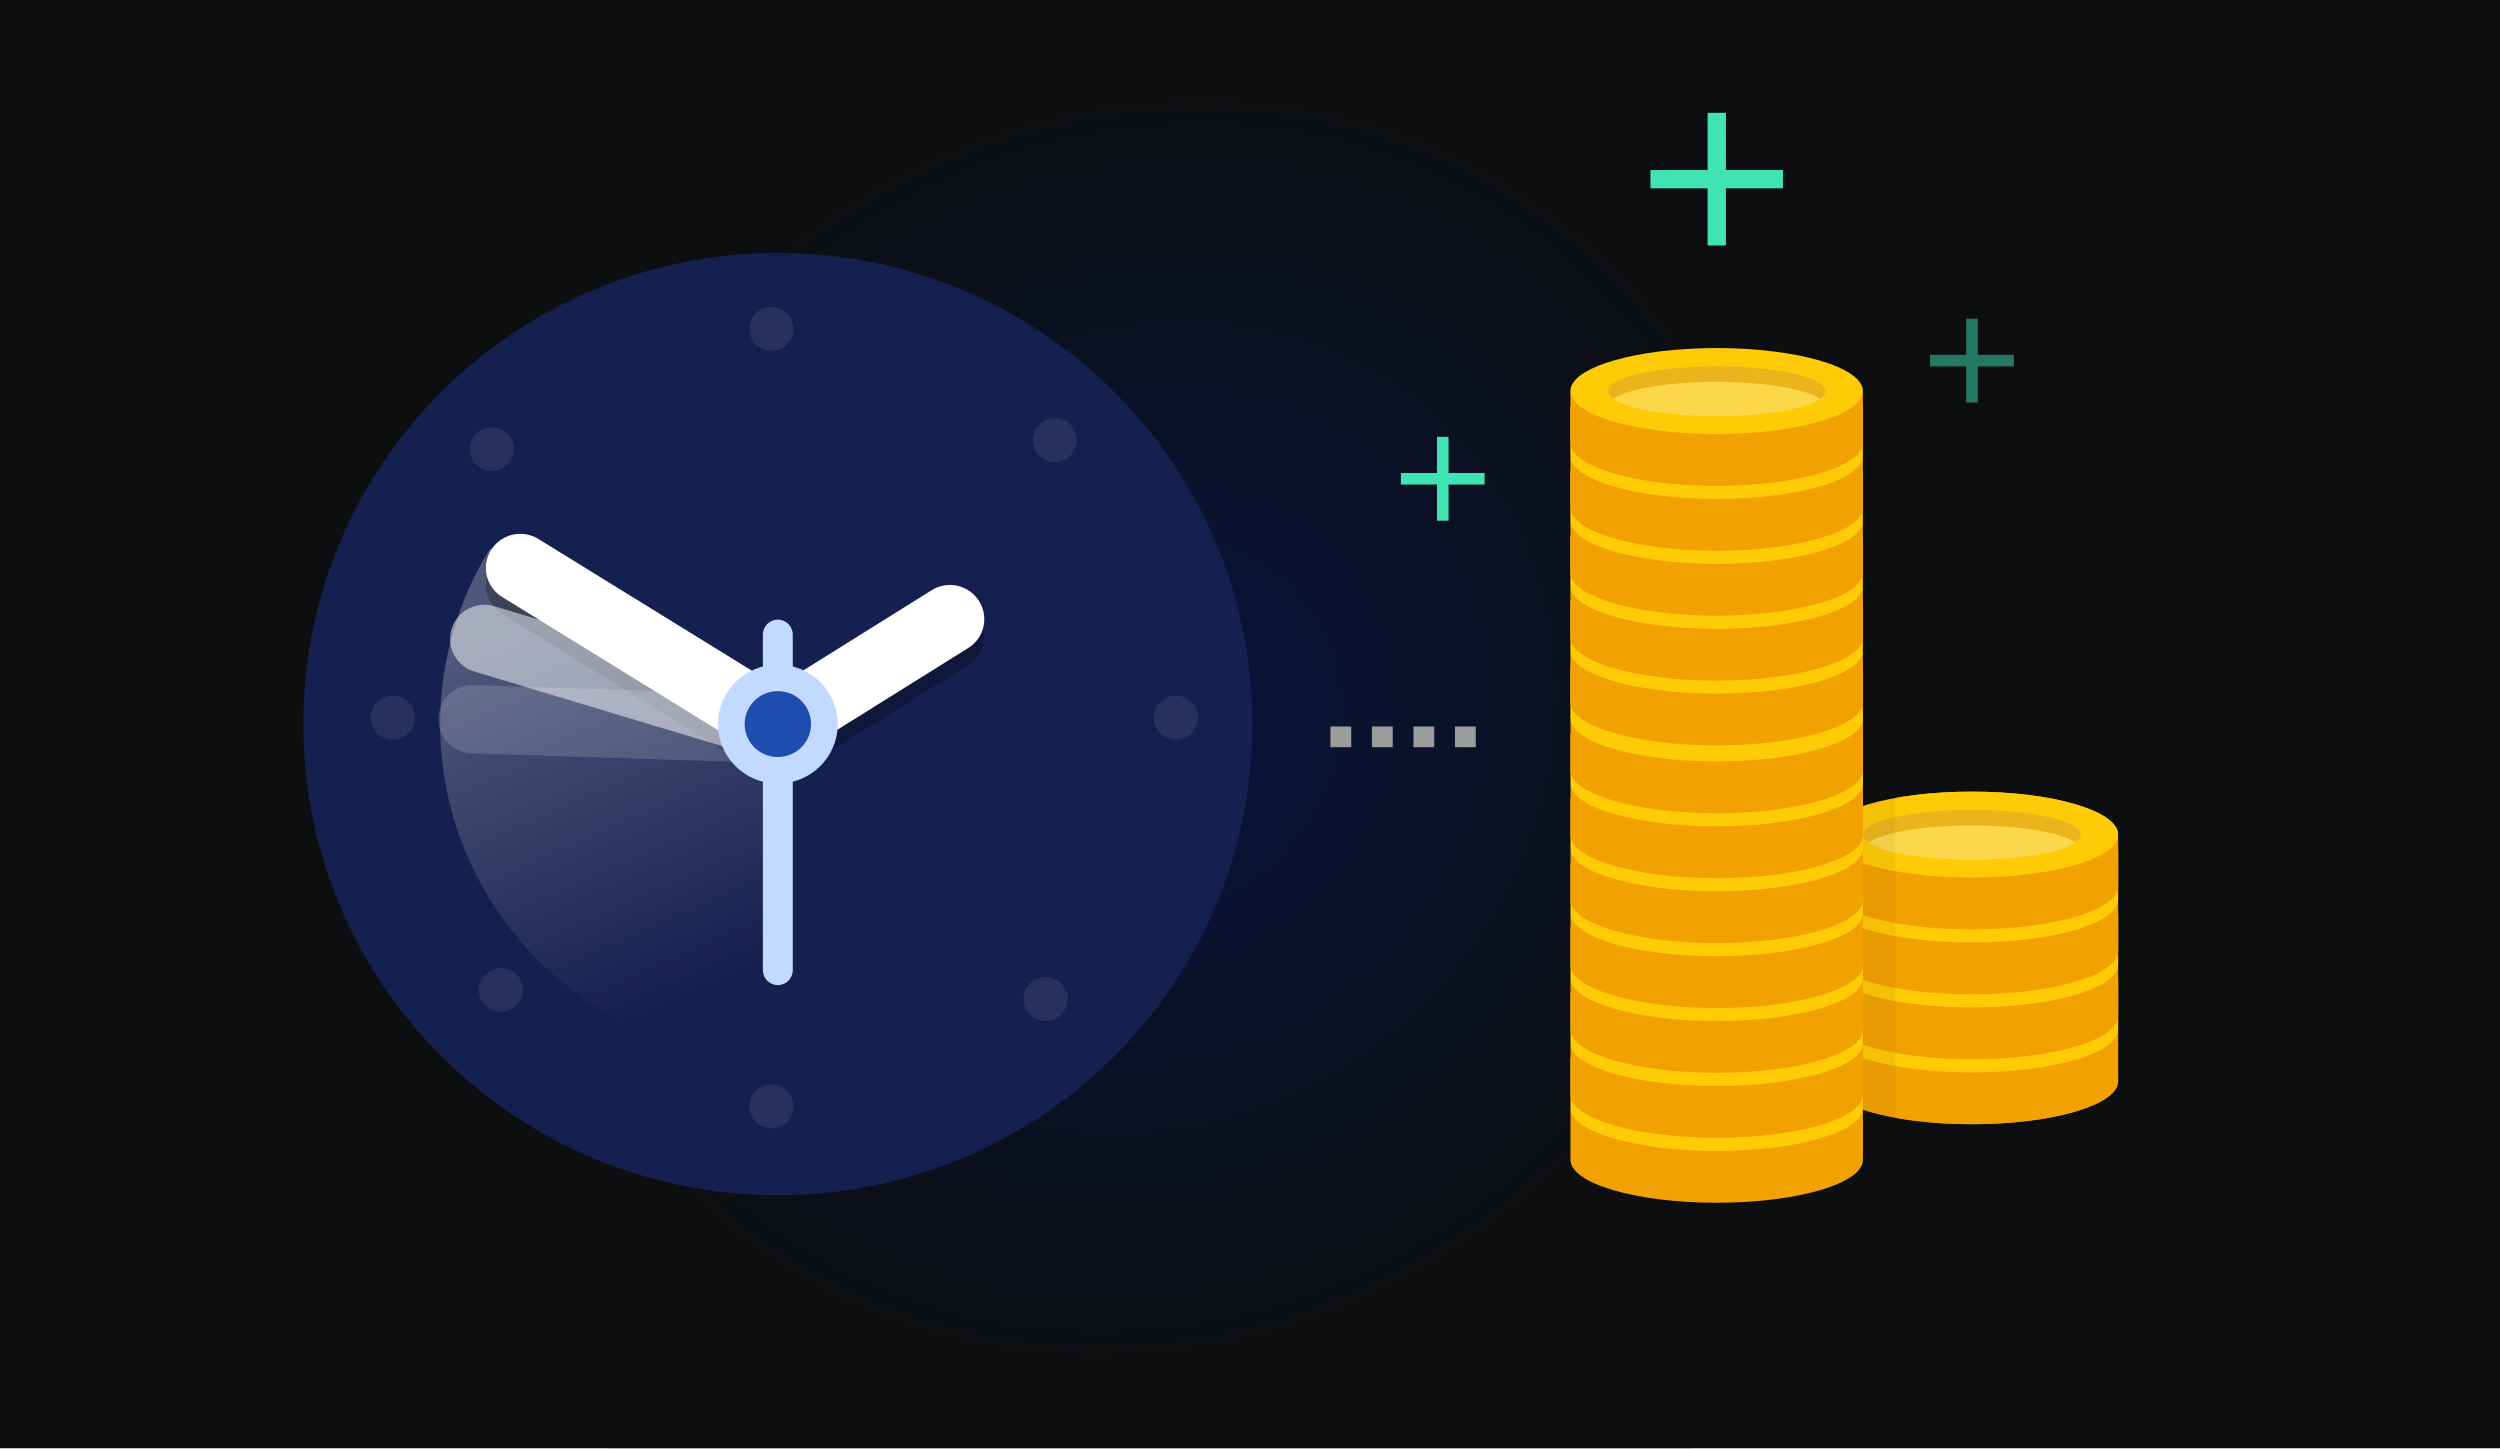
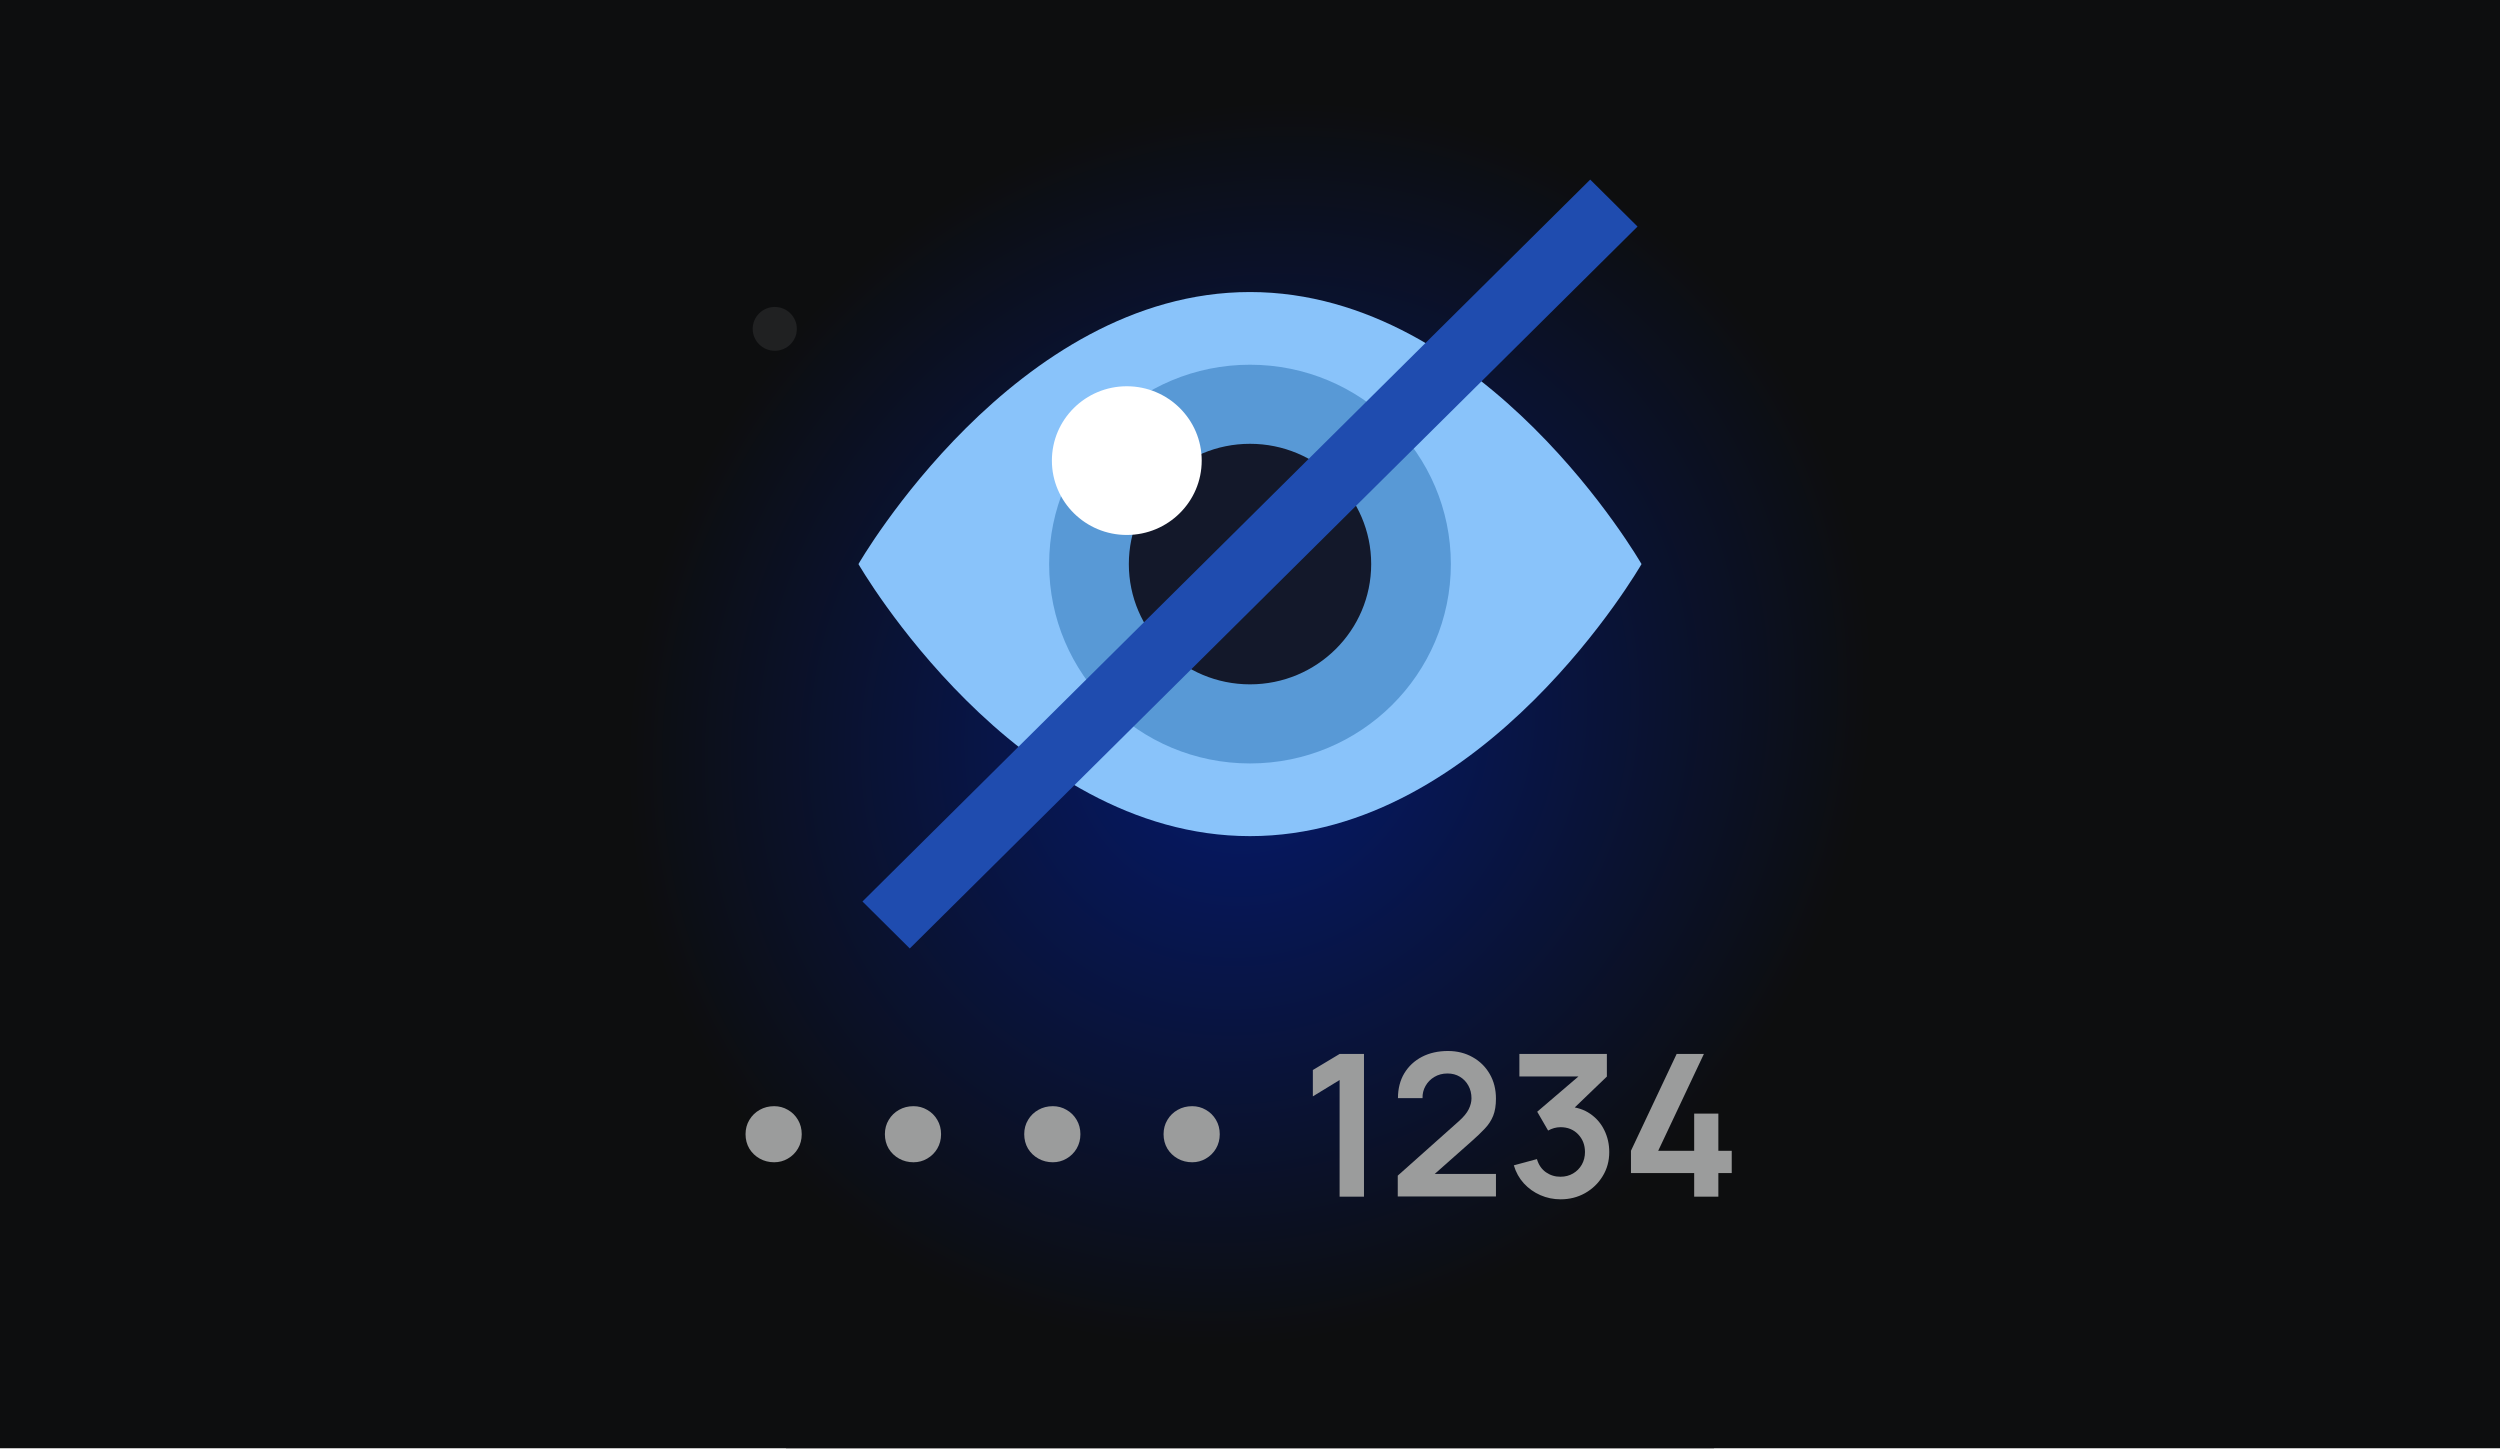
<svg xmlns="http://www.w3.org/2000/svg" width="328" height="190" viewBox="0 0 328 190" fill="none">
-   <g clip-path="url(#clip0_8395_136038)">
+   <g id="llu_depositintro_3" clip-path="url(#clip0_8060_36022)">
    <rect width="328" height="190" fill="#0D0E0F" />
-     <circle opacity="0.5" cx="150.865" cy="95.453" r="118.312" fill="url(#paint0_radial_8395_136038)" />
-     <path d="M177.277 95.316V98.031H174.553V95.316H177.277ZM182.724 95.316V98.031H180V95.316H182.724ZM188.171 95.316V98.031H185.448V95.316H188.171ZM193.618 95.316V98.031H190.895V95.316H193.618Z" fill="#9B9C9C" />
-     <path d="M224.042 32.209V24.706H216.539V22.306H224.042V14.803H226.442V22.306H233.926V24.706H226.442V32.209H224.042Z" fill="#40E4B3" />
-     <g opacity="0.95">
-       <path d="M258.707 147.494C269.304 147.494 277.895 144.969 277.895 141.854V135.301H239.52V141.854C239.52 144.969 248.11 147.494 258.707 147.494Z" fill="#F2A200" />
-       <path d="M258.707 140.703C269.304 140.703 277.895 138.178 277.895 135.063V128.51H239.52V135.063C239.52 138.178 248.11 140.703 258.707 140.703Z" fill="#FFCA06" />
-       <path d="M258.707 138.969C269.304 138.969 277.895 136.444 277.895 133.329V126.775H239.52V133.329C239.52 136.444 248.11 138.969 258.707 138.969Z" fill="#F2A200" />
-       <path d="M258.707 132.178C269.304 132.178 277.895 129.653 277.895 126.538V119.984H239.52V126.538C239.52 129.653 248.11 132.178 258.707 132.178Z" fill="#FFCA06" />
-       <path d="M258.707 130.458C269.304 130.458 277.895 127.933 277.895 124.818V118.265H239.52V124.818C239.52 127.933 248.11 130.458 258.707 130.458Z" fill="#F2A200" />
-       <path d="M258.707 123.661C269.304 123.661 277.895 121.136 277.895 118.021V111.468H239.52V118.021C239.52 121.136 248.11 123.661 258.707 123.661Z" fill="#FFCA06" />
-       <path d="M258.707 121.942C269.304 121.942 277.895 119.416 277.895 116.301V109.748H239.52V116.301C239.52 119.416 248.11 121.942 258.707 121.942Z" fill="#F2A200" />
-       <ellipse cx="258.707" cy="109.503" rx="19.188" ry="5.64" fill="#FFCA06" />
-       <path d="M273.016 109.512C273.016 109.869 272.764 110.213 272.299 110.534C270.418 111.835 265.048 112.773 258.717 112.773C252.386 112.773 247.016 111.835 245.135 110.534C244.67 110.213 244.418 109.869 244.418 109.512C244.418 107.71 250.82 106.25 258.717 106.25C266.614 106.25 273.016 107.71 273.016 109.512Z" fill="#FDD74A" />
-       <path fill-rule="evenodd" clip-rule="evenodd" d="M272.299 110.534C270.418 111.835 265.048 112.773 258.717 112.773C252.386 112.773 247.016 111.835 245.135 110.534C247.016 109.234 252.386 108.295 258.717 108.295C265.048 108.295 270.418 109.234 272.299 110.534Z" fill="#FDD74A" />
-       <path fill-rule="evenodd" clip-rule="evenodd" d="M272.299 110.534C272.764 110.213 273.016 109.869 273.016 109.512C273.016 107.71 266.614 106.25 258.717 106.25C250.82 106.25 244.418 107.71 244.418 109.512C244.418 109.869 244.67 110.213 245.135 110.534C247.016 109.234 252.386 108.295 258.717 108.295C265.048 108.295 270.418 109.234 272.299 110.534Z" fill="#ECB41B" />
+     <circle id="Ellipse 3074" cx="164" cy="95" r="112.814" fill="url(#paint0_radial_8060_36022)" />
+     <g id="illu_privacy">
+       <path id="Vector" d="M163.999 38.315C194.856 38.315 215.367 74.004 215.369 74.007C215.369 74.007 194.858 109.7 163.999 109.7C133.142 109.7 112.631 74.01 112.629 74.007C112.629 74.007 133.14 38.315 163.999 38.315Z" fill="#89C3FA" />
+       <ellipse id="Ellipse 3065" cx="164" cy="74.008" rx="26.352" ry="26.157" fill="#5899D6" />
+       <ellipse id="Ellipse 3067" cx="164.002" cy="74.007" rx="15.898" ry="15.78" fill="#13182A" />
+       <ellipse id="Ellipse 3066" cx="147.836" cy="60.432" rx="9.828" ry="9.755" fill="white" />
+       <path id="Vector 1448 (Stroke)" d="M214.844 29.725L119.364 124.438L113.156 118.275L208.635 23.562L214.844 29.725Z" fill="#1F4CAF" />
    </g>
-     <mask id="mask0_8395_136038" style="mask-type:alpha" maskUnits="userSpaceOnUse" x="248" y="94" width="36" height="64">
-       <rect x="248.678" y="94.272" width="34.822" height="63.621" fill="#D9D9D9" />
-     </mask>
-     <g mask="url(#mask0_8395_136038)">
-       <path d="M258.707 147.494C269.304 147.494 277.895 144.969 277.895 141.854V135.301H239.52V141.854C239.52 144.969 248.11 147.494 258.707 147.494Z" fill="#F2A200" />
-       <path d="M258.707 140.703C269.304 140.703 277.895 138.178 277.895 135.063V128.51H239.52V135.063C239.52 138.178 248.11 140.703 258.707 140.703Z" fill="#FFCA06" />
-       <path d="M258.707 138.969C269.304 138.969 277.895 136.444 277.895 133.329V126.775H239.52V133.329C239.52 136.444 248.11 138.969 258.707 138.969Z" fill="#F2A200" />
-       <path d="M258.707 132.178C269.304 132.178 277.895 129.653 277.895 126.538V119.984H239.52V126.538C239.52 129.653 248.11 132.178 258.707 132.178Z" fill="#FFCA06" />
-       <path d="M258.707 130.458C269.304 130.458 277.895 127.933 277.895 124.818V118.265H239.52V124.818C239.52 127.933 248.11 130.458 258.707 130.458Z" fill="#F2A200" />
-       <path d="M258.707 123.661C269.304 123.661 277.895 121.136 277.895 118.021V111.468H239.52V118.021C239.52 121.136 248.11 123.661 258.707 123.661Z" fill="#FFCA06" />
-       <path d="M258.707 121.942C269.304 121.942 277.895 119.416 277.895 116.301V109.748H239.52V116.301C239.52 119.416 248.11 121.942 258.707 121.942Z" fill="#F2A200" />
-       <ellipse cx="258.707" cy="109.503" rx="19.188" ry="5.64" fill="#FFCA06" />
-       <path d="M273.016 109.512C273.016 109.869 272.764 110.213 272.299 110.534C270.418 111.835 265.048 112.773 258.717 112.773C252.386 112.773 247.016 111.835 245.135 110.534C244.67 110.213 244.418 109.869 244.418 109.512C244.418 107.71 250.82 106.25 258.717 106.25C266.614 106.25 273.016 107.71 273.016 109.512Z" fill="#FDD74A" />
-       <path fill-rule="evenodd" clip-rule="evenodd" d="M272.299 110.534C270.418 111.835 265.048 112.773 258.717 112.773C252.386 112.773 247.016 111.835 245.135 110.534C247.016 109.234 252.386 108.295 258.717 108.295C265.048 108.295 270.418 109.234 272.299 110.534Z" fill="#FDD74A" />
-       <path fill-rule="evenodd" clip-rule="evenodd" d="M272.299 110.534C272.764 110.213 273.016 109.869 273.016 109.512C273.016 107.71 266.614 106.25 258.717 106.25C250.82 106.25 244.418 107.71 244.418 109.512C244.418 109.869 244.67 110.213 245.135 110.534C247.016 109.234 252.386 108.295 258.717 108.295C265.048 108.295 270.418 109.234 272.299 110.534Z" fill="#ECB41B" />
+     <g id="Frame 2147239919">
+       <g id="Group 512982">
+         <ellipse id="Ellipse 2614" cx="2.875" cy="2.896" rx="2.875" ry="2.896" transform="matrix(4.40281e-08 1 1 -4.33969e-08 98.7539 40.2715)" fill="white" fill-opacity="0.08" />
+       </g>
    </g>
-     <path d="M225.233 157.802C235.83 157.802 244.42 155.277 244.42 152.162V145.608H206.045V152.162C206.045 155.277 214.636 157.802 225.233 157.802Z" fill="#F2A200" />
-     <path d="M225.233 151.011C235.83 151.011 244.42 148.486 244.42 145.371V138.817H206.045V145.371C206.045 148.486 214.636 151.011 225.233 151.011Z" fill="#FFCA06" />
-     <path d="M225.233 149.276C235.83 149.276 244.42 146.75 244.42 143.635V137.082H206.045V143.635C206.045 146.75 214.636 149.276 225.233 149.276Z" fill="#F2A200" />
-     <path d="M225.233 142.488C235.83 142.488 244.42 139.962 244.42 136.847V130.294H206.045V136.847C206.045 139.962 214.636 142.488 225.233 142.488Z" fill="#FFCA06" />
-     <path d="M225.233 140.753C235.83 140.753 244.42 138.228 244.42 135.113V128.56H206.045V135.113C206.045 138.228 214.636 140.753 225.233 140.753Z" fill="#F2A200" />
-     <path d="M225.233 133.962C235.83 133.962 244.42 131.437 244.42 128.322V121.769H206.045V128.322C206.045 131.437 214.636 133.962 225.233 133.962Z" fill="#FFCA06" />
-     <path d="M225.233 132.253C235.83 132.253 244.42 129.728 244.42 126.613V120.06H206.045V126.613C206.045 129.728 214.636 132.253 225.233 132.253Z" fill="#F2A200" />
-     <path d="M225.233 125.462C235.83 125.462 244.42 122.937 244.42 119.822V113.269H206.045V119.822C206.045 122.937 214.636 125.462 225.233 125.462Z" fill="#FFCA06" />
-     <path d="M225.233 123.728C235.83 123.728 244.42 121.202 244.42 118.087V111.534H206.045V118.087C206.045 121.202 214.636 123.728 225.233 123.728Z" fill="#F2A200" />
-     <path d="M225.233 116.937C235.83 116.937 244.42 114.411 244.42 111.296V104.743H206.045V111.296C206.045 114.411 214.636 116.937 225.233 116.937Z" fill="#FFCA06" />
-     <path d="M225.233 115.217C235.83 115.217 244.42 112.692 244.42 109.577V103.023H206.045V109.577C206.045 112.692 214.636 115.217 225.233 115.217Z" fill="#F2A200" />
-     <path d="M225.233 108.42C235.83 108.42 244.42 105.895 244.42 102.78V96.227H206.045V102.78C206.045 105.895 214.636 108.42 225.233 108.42Z" fill="#FFCA06" />
-     <path d="M225.233 106.7C235.83 106.7 244.42 104.175 244.42 101.06V94.507H206.045V101.06C206.045 104.175 214.636 106.7 225.233 106.7Z" fill="#F2A200" />
-     <ellipse cx="225.233" cy="94.261" rx="19.188" ry="5.64" fill="#FFCA06" />
-     <path d="M239.519 94.27C239.519 94.628 239.267 94.972 238.802 95.293C236.921 96.594 231.551 97.532 225.22 97.532C218.889 97.532 213.519 96.594 211.638 95.293C211.173 94.972 210.921 94.628 210.921 94.27C210.921 92.469 217.323 91.009 225.22 91.009C233.117 91.009 239.519 92.469 239.519 94.27Z" fill="#FDD74A" />
-     <path fill-rule="evenodd" clip-rule="evenodd" d="M238.802 95.293C236.921 96.594 231.551 97.532 225.22 97.532C218.889 97.532 213.519 96.594 211.638 95.293C213.519 93.993 218.889 93.054 225.22 93.054C231.551 93.054 236.921 93.993 238.802 95.293Z" fill="#FDD74A" />
-     <path fill-rule="evenodd" clip-rule="evenodd" d="M238.802 95.293C239.267 94.972 239.519 94.628 239.519 94.27C239.519 92.469 233.117 91.009 225.22 91.009C217.323 91.009 210.921 92.469 210.921 94.27C210.921 94.628 211.173 94.972 211.638 95.293C213.519 93.993 218.889 93.054 225.22 93.054C231.551 93.054 236.921 93.993 238.802 95.293Z" fill="#ECB41B" />
-     <path d="M188.534 68.315V63.574H183.793V62.058H188.534V57.316H190.05V62.058H194.78V63.574H190.05V68.315H188.534Z" fill="#40E4B3" />
-     <path d="M225.221 99.532C235.818 99.532 244.408 97.007 244.408 93.892V87.339H206.033V93.892C206.033 97.007 214.624 99.532 225.221 99.532Z" fill="#FFCA06" />
-     <path d="M225.221 97.8C235.818 97.8 244.408 95.275 244.408 92.16V85.606H206.033V92.16C206.033 95.275 214.624 97.8 225.221 97.8Z" fill="#F2A200" />
-     <path d="M225.221 91.009C235.818 91.009 244.408 88.484 244.408 85.369V78.815H206.033V85.369C206.033 88.484 214.624 91.009 225.221 91.009Z" fill="#FFCA06" />
-     <path d="M225.221 89.298C235.818 89.298 244.408 86.773 244.408 83.658V77.105H206.033V83.658C206.033 86.773 214.624 89.298 225.221 89.298Z" fill="#F2A200" />
-     <path d="M225.221 82.507C235.818 82.507 244.408 79.982 244.408 76.867V70.314H206.033V76.867C206.033 79.982 214.624 82.507 225.221 82.507Z" fill="#FFCA06" />
-     <path d="M225.221 80.773C235.818 80.773 244.408 78.247 244.408 75.132V68.579H206.033V75.132C206.033 78.247 214.624 80.773 225.221 80.773Z" fill="#F2A200" />
-     <path d="M225.221 73.982C235.818 73.982 244.408 71.456 244.408 68.341V61.788H206.033V68.341C206.033 71.456 214.624 73.982 225.221 73.982Z" fill="#FFCA06" />
-     <path d="M225.221 72.262C235.818 72.262 244.408 69.737 244.408 66.622V60.068H206.033V66.622C206.033 69.737 214.624 72.262 225.221 72.262Z" fill="#F2A200" />
-     <path d="M225.221 65.465C235.818 65.465 244.408 62.94 244.408 59.825V53.272H206.033V59.825C206.033 62.94 214.624 65.465 225.221 65.465Z" fill="#FFCA06" />
-     <path d="M225.221 63.745C235.818 63.745 244.408 61.22 244.408 58.105V51.552H206.033V58.105C206.033 61.22 214.624 63.745 225.221 63.745Z" fill="#F2A200" />
-     <ellipse cx="225.221" cy="51.306" rx="19.188" ry="5.64" fill="#FFCA06" />
-     <path d="M239.53 51.315C239.53 51.673 239.278 52.016 238.813 52.338C236.932 53.639 231.562 54.577 225.231 54.577C218.9 54.577 213.53 53.639 211.649 52.338C211.184 52.016 210.932 51.673 210.932 51.315C210.932 49.514 217.334 48.054 225.231 48.054C233.128 48.054 239.53 49.514 239.53 51.315Z" fill="#FDD74A" />
-     <path fill-rule="evenodd" clip-rule="evenodd" d="M238.813 52.338C236.932 53.639 231.562 54.577 225.231 54.577C218.9 54.577 213.53 53.639 211.649 52.338C213.53 51.038 218.9 50.099 225.231 50.099C231.562 50.099 236.932 51.038 238.813 52.338Z" fill="#FDD74A" />
-     <path fill-rule="evenodd" clip-rule="evenodd" d="M238.813 52.338C239.278 52.016 239.53 51.673 239.53 51.315C239.53 49.514 233.128 48.054 225.231 48.054C217.334 48.054 210.932 49.514 210.932 51.315C210.932 51.673 211.184 52.016 211.649 52.338C213.53 51.038 218.9 50.099 225.231 50.099C231.562 50.099 236.932 51.038 238.813 52.338Z" fill="#ECB41B" />
-     <path opacity="0.5" d="M257.965 52.815V48.074H253.224V46.558H257.965V41.816H259.481V46.558H264.21V48.074H259.481V52.815H257.965Z" fill="#40E4B3" />
-     <ellipse cx="62.26" cy="61.812" rx="62.26" ry="61.812" transform="matrix(-1 0 0 1 164.313 33.1895)" fill="#14204F" />
-     <path opacity="0.25" d="M102.053 138.987C77.585 138.987 57.749 119.294 57.749 95.001C57.749 86.544 60.153 78.647 64.319 71.941L102.053 95.001V138.987Z" fill="url(#paint1_linear_8395_136038)" />
-     <path opacity="0.25" d="M70.628 72.938C68.471 71.608 65.63 72.32 64.357 74.511C63.139 76.603 63.809 79.274 65.869 80.545L99.792 101.473C101.948 102.803 104.789 102.091 106.063 99.9C107.28 97.808 106.611 95.137 104.551 93.866L70.628 72.938Z" fill="black" />
-     <path opacity="0.5" d="M64.841 79.535C62.418 78.806 59.865 80.225 59.206 82.669C58.576 85.003 59.914 87.409 62.229 88.106L100.475 99.611C102.898 100.34 105.451 98.92 106.11 96.477C106.74 94.143 105.402 91.736 103.087 91.04L64.841 79.535Z" fill="white" />
-     <path opacity="0.15" d="M62.124 89.886C59.596 89.805 57.502 91.832 57.502 94.361C57.502 96.778 59.42 98.759 61.836 98.836L101.786 100.122C104.314 100.204 106.408 98.177 106.408 95.647C106.408 93.23 104.49 91.25 102.074 91.172L62.124 89.886Z" fill="white" />
-     <path opacity="0.25" d="M127.043 87.234C129.087 85.957 129.745 83.299 128.533 81.215C127.254 79.016 124.399 78.308 122.242 79.655L99.52 93.85C97.476 95.127 96.818 97.786 98.03 99.87C99.308 102.068 102.164 102.776 104.321 101.429L127.043 87.234Z" fill="black" />
-     <path d="M70.628 70.708C68.471 69.378 65.63 70.091 64.357 72.281C63.139 74.374 63.809 77.045 65.869 78.315L99.792 99.244C101.948 100.574 104.789 99.861 106.063 97.671C107.28 95.578 106.611 92.907 104.551 91.637L70.628 70.708Z" fill="white" />
-     <path d="M127.043 85.011C129.087 83.734 129.745 81.075 128.533 78.991C127.254 76.792 124.399 76.085 122.242 77.432L99.52 91.626C97.476 92.903 96.818 95.562 98.03 97.646C99.308 99.845 102.164 100.552 104.321 99.205L127.043 85.011Z" fill="white" />
-     <ellipse cx="7.86" cy="7.803" rx="7.86" ry="7.803" transform="matrix(-1 0 0 1 109.913 87.1973)" fill="#C2DAFF" />
-     <path d="M104.011 83.254C104.011 82.171 103.134 81.294 102.052 81.294C100.969 81.294 100.092 82.171 100.092 83.254V127.288C100.092 128.37 100.969 129.247 102.052 129.247C103.134 129.247 104.011 128.37 104.011 127.288V83.254Z" fill="#C2DAFF" />
-     <ellipse cx="4.356" cy="4.324" rx="4.356" ry="4.324" transform="matrix(-1 0 0 1 106.409 90.6738)" fill="#1F4CAF" />
-     <ellipse cx="2.896" cy="2.875" rx="2.896" ry="2.875" transform="matrix(-1 0 0 1 157.173 91.2803)" fill="white" fill-opacity="0.08" />
-     <ellipse cx="2.896" cy="2.875" rx="2.896" ry="2.875" transform="matrix(-1 0 0 1 54.4243 91.2803)" fill="white" fill-opacity="0.08" />
-     <ellipse cx="2.875" cy="2.896" rx="2.875" ry="2.896" transform="matrix(4.40281e-08 1 1 -4.33969e-08 98.3066 40.2715)" fill="white" fill-opacity="0.08" />
-     <ellipse cx="2.875" cy="2.896" rx="2.875" ry="2.896" transform="matrix(4.40281e-08 1 1 -4.33969e-08 98.3066 142.289)" fill="white" fill-opacity="0.08" />
-     <circle cx="2.885" cy="2.885" r="2.885" transform="matrix(-0.709655 0.704549 0.709655 0.704549 138.379 53.6807)" fill="white" fill-opacity="0.08" />
-     <circle cx="2.885" cy="2.885" r="2.885" transform="matrix(-0.709655 0.704549 0.709655 0.704549 65.7251 125.808)" fill="white" fill-opacity="0.08" />
-     <ellipse cx="2.885" cy="2.885" rx="2.885" ry="2.885" transform="matrix(0.709655 0.704549 0.709655 -0.704549 60.4243 58.9297)" fill="white" fill-opacity="0.08" />
-     <ellipse cx="2.885" cy="2.885" rx="2.885" ry="2.885" transform="matrix(0.709655 0.704549 0.709655 -0.704549 133.085 131.07)" fill="white" fill-opacity="0.08" />
+     <g id="â¢â¢â¢â¢ 1234">
+       <path id="Vector_2" d="M222.276 157V153.906H213.982V150.981L219.975 138.28H223.55L217.557 150.981H222.276V146.106H225.448V150.981H227.203V153.906H225.448V157H222.276Z" fill="#9B9C9C" />
+       <path id="Vector_3" d="M204.751 157.351C203.815 157.351 202.931 157.169 202.099 156.805C201.267 156.441 200.543 155.926 199.928 155.258C199.321 154.591 198.883 153.802 198.615 152.892L201.644 152.073C201.86 152.819 202.255 153.395 202.827 153.802C203.407 154.201 204.044 154.396 204.738 154.387C205.353 154.387 205.903 154.244 206.389 153.958C206.874 153.672 207.255 153.287 207.533 152.801C207.81 152.307 207.949 151.757 207.949 151.15C207.949 150.223 207.65 149.447 207.052 148.823C206.454 148.199 205.682 147.887 204.738 147.887C204.452 147.887 204.17 147.926 203.893 148.004C203.624 148.082 203.364 148.191 203.113 148.329L201.683 145.859L207.975 140.477L208.248 141.231H199.343V138.28H210.822V141.244L205.765 146.106L205.739 145.183C206.874 145.261 207.84 145.578 208.638 146.132C209.444 146.687 210.059 147.402 210.484 148.277C210.917 149.153 211.134 150.11 211.134 151.15C211.134 152.329 210.843 153.386 210.263 154.322C209.691 155.258 208.919 155.999 207.949 156.545C206.987 157.083 205.921 157.351 204.751 157.351Z" fill="#9B9C9C" />
+       <path id="Vector_4" d="M183.386 156.974V154.244L191.394 147.107C192.018 146.552 192.452 146.028 192.694 145.534C192.937 145.04 193.058 144.563 193.058 144.104C193.058 143.48 192.924 142.925 192.655 142.44C192.387 141.946 192.014 141.556 191.537 141.27C191.069 140.984 190.528 140.841 189.912 140.841C189.262 140.841 188.686 140.992 188.183 141.296C187.689 141.59 187.304 141.985 187.026 142.479C186.749 142.973 186.619 143.506 186.636 144.078H183.412C183.412 142.83 183.69 141.742 184.244 140.815C184.808 139.887 185.579 139.168 186.558 138.657C187.546 138.145 188.686 137.89 189.977 137.89C191.173 137.89 192.248 138.158 193.201 138.696C194.155 139.224 194.904 139.961 195.45 140.906C195.996 141.842 196.269 142.921 196.269 144.143C196.269 145.035 196.148 145.785 195.905 146.392C195.663 146.998 195.299 147.557 194.813 148.069C194.337 148.58 193.743 149.148 193.032 149.772L187.351 154.803L187.065 154.023H196.269V156.974H183.386Z" fill="#9B9C9C" />
+       <path id="Vector_5" d="M175.756 157V141.699L172.246 143.844V140.386L175.756 138.28H178.954V157H175.756Z" fill="#9B9C9C" />
+       <path id="Vector_6" d="M156.417 152.489C155.723 152.489 155.091 152.329 154.519 152.008C153.947 151.687 153.492 151.25 153.154 150.695C152.824 150.132 152.66 149.503 152.66 148.81C152.66 148.108 152.829 147.48 153.167 146.925C153.505 146.362 153.955 145.924 154.519 145.612C155.082 145.291 155.715 145.131 156.417 145.131C157.067 145.131 157.665 145.291 158.211 145.612C158.765 145.924 159.207 146.362 159.537 146.925C159.866 147.48 160.031 148.108 160.031 148.81C160.031 149.503 159.866 150.132 159.537 150.695C159.207 151.25 158.765 151.687 158.211 152.008C157.665 152.329 157.067 152.489 156.417 152.489Z" fill="#9B9C9C" />
+       <path id="Vector_7" d="M138.135 152.489C137.442 152.489 136.809 152.329 136.237 152.008C135.665 151.687 135.21 151.25 134.872 150.695C134.543 150.132 134.378 149.503 134.378 148.81C134.378 148.108 134.547 147.48 134.885 146.925C135.223 146.362 135.674 145.924 136.237 145.612C136.801 145.291 137.433 145.131 138.135 145.131C138.785 145.131 139.383 145.291 139.929 145.612C140.484 145.924 140.926 146.362 141.255 146.925C141.585 147.48 141.749 148.108 141.749 148.81C141.749 149.503 141.585 150.132 141.255 150.695C140.926 151.25 140.484 151.687 139.929 152.008C139.383 152.329 138.785 152.489 138.135 152.489Z" fill="#9B9C9C" />
+       <path id="Vector_8" d="M119.854 152.489C119.161 152.489 118.528 152.329 117.956 152.008C117.384 151.687 116.929 151.25 116.591 150.695C116.262 150.132 116.097 149.503 116.097 148.81C116.097 148.108 116.266 147.48 116.604 146.925C116.942 146.362 117.393 145.924 117.956 145.612C118.52 145.291 119.152 145.131 119.854 145.131C120.504 145.131 121.102 145.291 121.648 145.612C122.203 145.924 122.645 146.362 122.974 146.925C123.304 147.48 123.468 148.108 123.468 148.81C123.468 149.503 123.304 150.132 122.974 150.695C122.645 151.25 122.203 151.687 121.648 152.008C121.102 152.329 120.504 152.489 119.854 152.489Z" fill="#9B9C9C" />
+       <path id="Vector_9" d="M101.573 152.489C100.88 152.489 100.247 152.329 99.675 152.008C99.103 151.687 98.648 151.25 98.31 150.695C97.981 150.132 97.816 149.503 97.816 148.81C97.816 148.108 97.985 147.48 98.323 146.925C98.661 146.362 99.112 145.924 99.675 145.612C100.238 145.291 100.871 145.131 101.573 145.131C102.223 145.131 102.821 145.291 103.367 145.612C103.922 145.924 104.364 146.362 104.693 146.925C105.022 147.48 105.187 148.108 105.187 148.81C105.187 149.503 105.022 150.132 104.693 150.695C104.364 151.25 103.922 151.687 103.367 152.008C102.821 152.329 102.223 152.489 101.573 152.489Z" fill="#9B9C9C" />
+     </g>
  </g>
  <defs>
-     <radialGradient id="paint0_radial_8395_136038" cx="0" cy="0" r="1" gradientUnits="userSpaceOnUse" gradientTransform="translate(150.865 95.4531) rotate(45) scale(82.481 88.9157)">
+     <radialGradient id="paint0_radial_8060_36022" cx="0" cy="0" r="1" gradientUnits="userSpaceOnUse" gradientTransform="translate(164 95) rotate(45) scale(78.648 84.7837)">
      <stop stop-color="#041A6F" />
      <stop offset="1" stop-color="#0D0E0F" />
    </radialGradient>
-     <linearGradient id="paint1_linear_8395_136038" x1="76.684" y1="78.828" x2="97.927" y2="127.026" gradientUnits="userSpaceOnUse">
-       <stop stop-color="white" />
-       <stop offset="1" stop-color="white" stop-opacity="0" />
-     </linearGradient>
-     <clipPath id="clip0_8395_136038">
+     <clipPath id="clip0_8060_36022">
      <rect width="328" height="190" fill="white" />
    </clipPath>
  </defs>
</svg>
